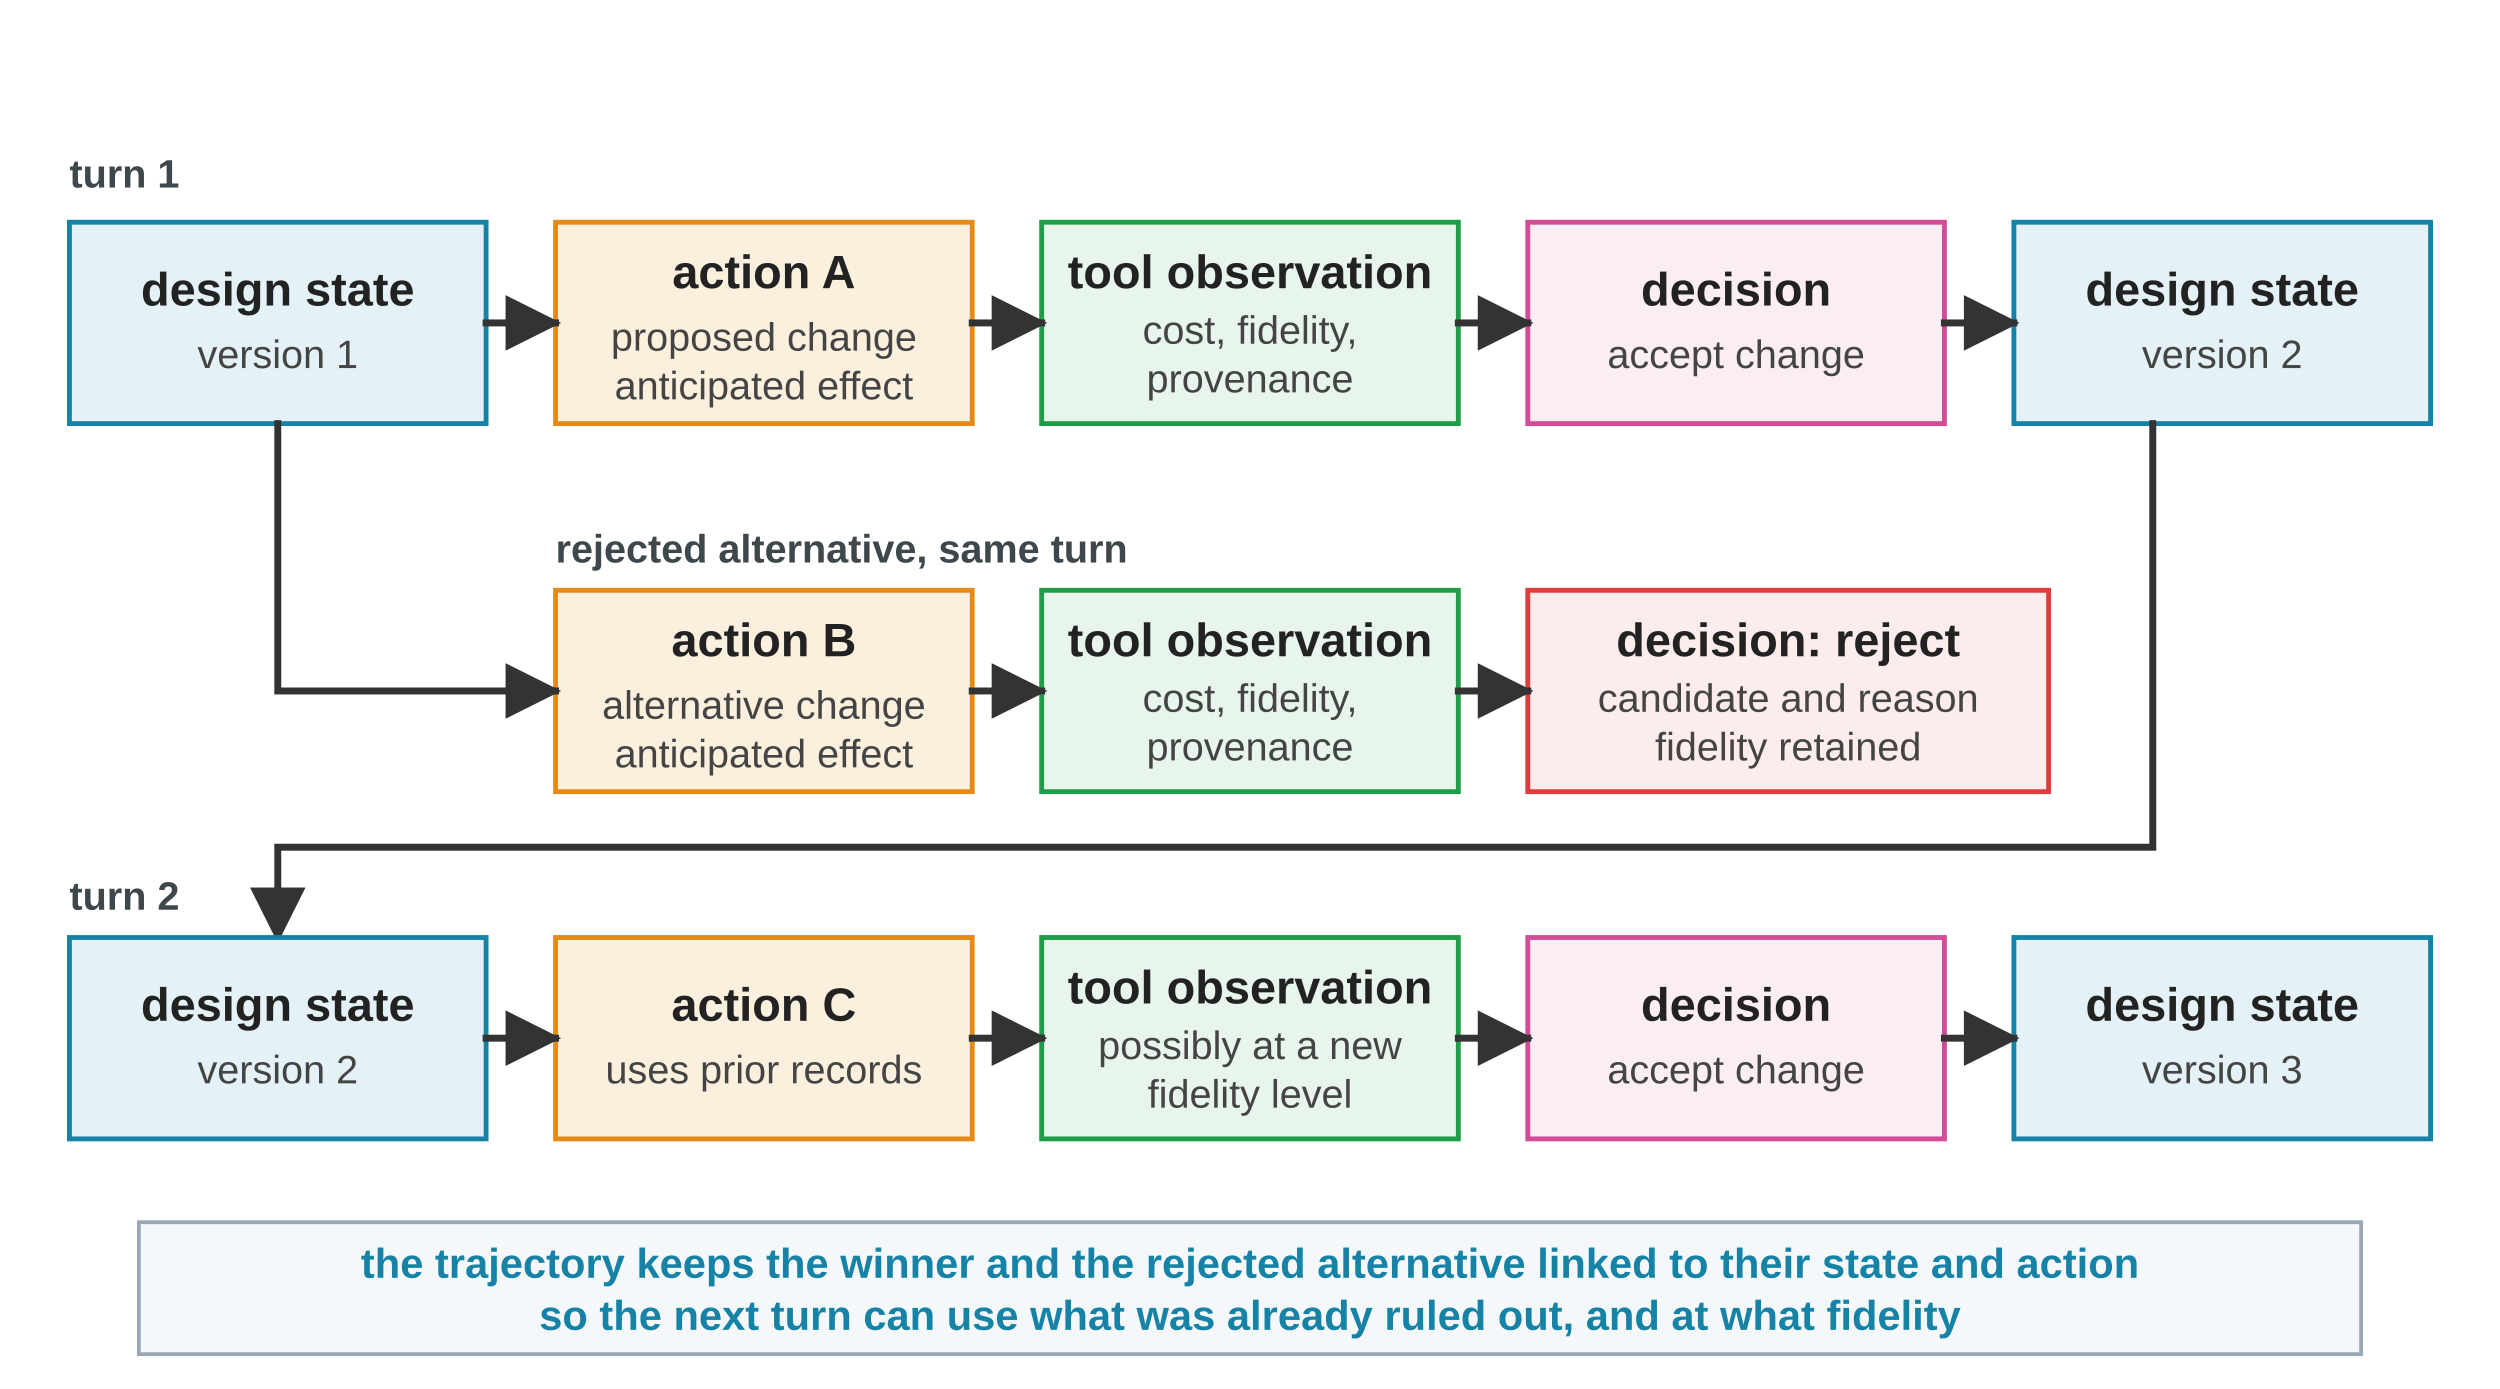
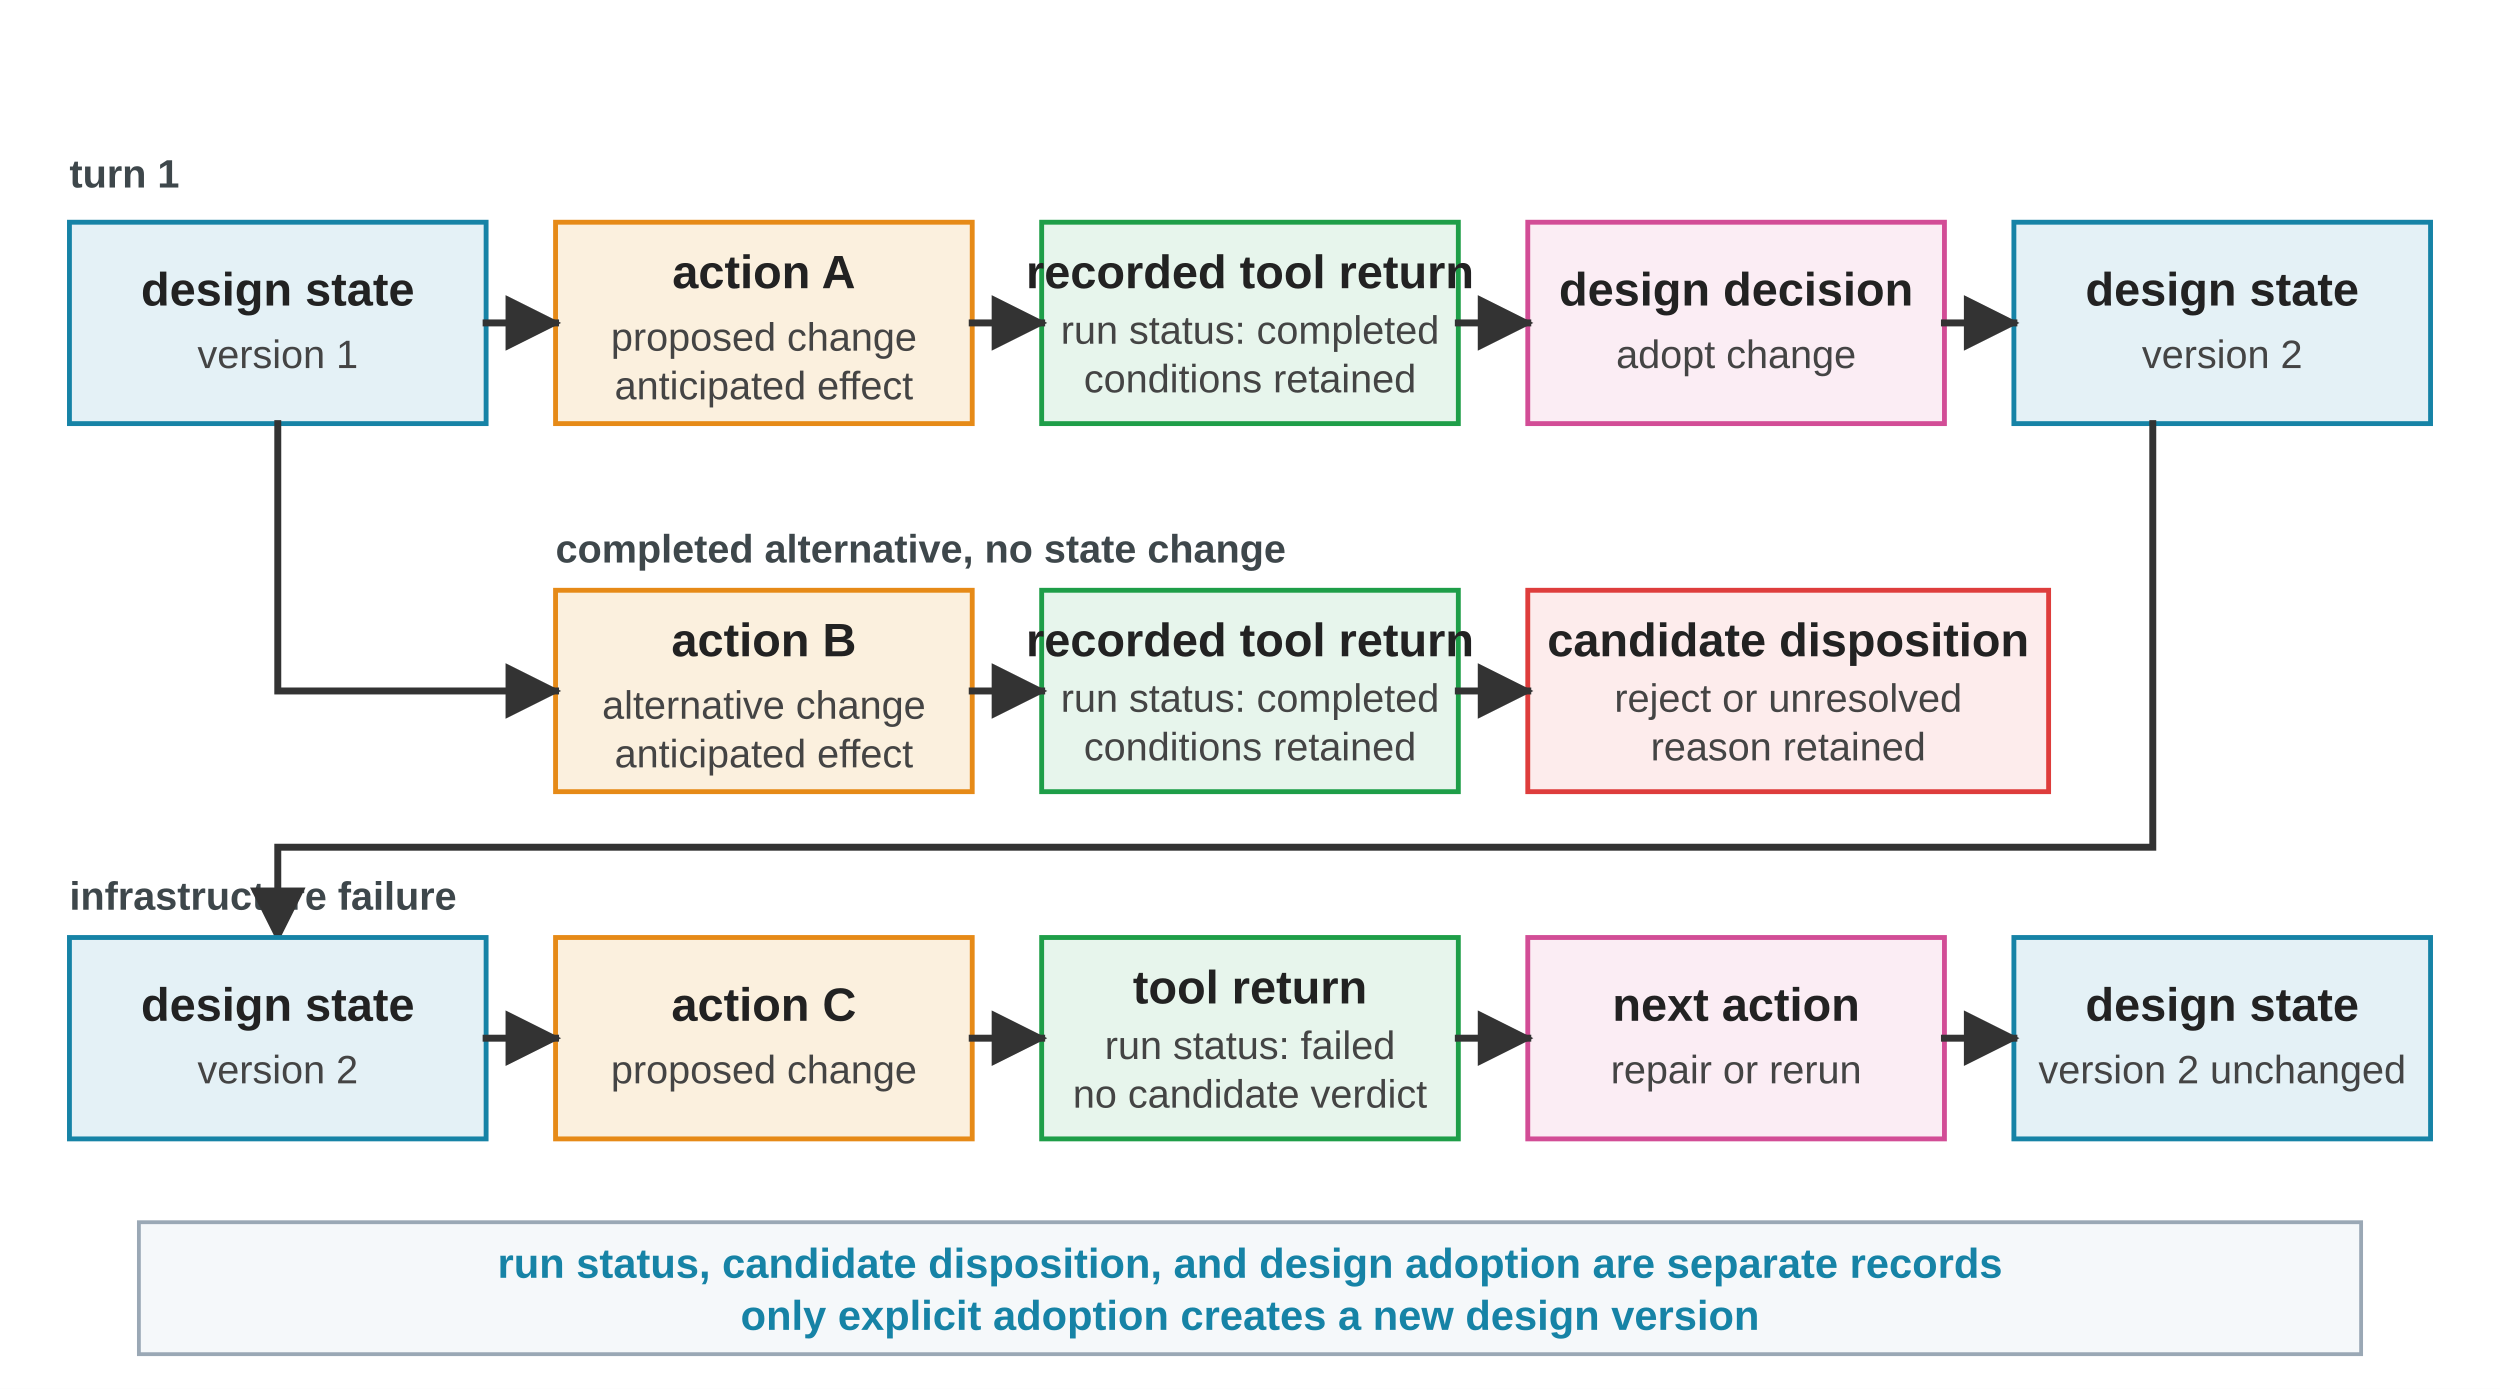
<svg xmlns="http://www.w3.org/2000/svg" viewBox="0 0 720 400" role="img">
  <defs>
    <marker id="arrow" viewBox="0 0 10 10" refX="9" refY="5" markerWidth="8" markerHeight="8" orient="auto">
      <path d="M 0 0 L 10 5 L 0 10 z" fill="#333333" />
    </marker>
    <marker id="arrow-blue" viewBox="0 0 10 10" refX="9" refY="5" markerWidth="8" markerHeight="8" orient="auto">
      <path d="M 0 0 L 10 5 L 0 10 z" fill="#1683A6" />
    </marker>
    <style>
      .font { font-family: Arial, Helvetica, sans-serif; }
      .label { font-size: 13.5px; font-weight: 700; fill: #222222; }
      .small { font-size: 11.4px; fill: #444444; }
      .tag { font-size: 11.4px; font-weight: 700; fill: #3E474B; }
      .note { font-size: 12px; font-weight: 700; fill: #1683A6; }
      .state { fill: #E4F1F6; stroke: #1683A6; stroke-width: 1.4; }
      .action { fill: #FBF0DE; stroke: #E68A17; stroke-width: 1.4; }
      .obs { fill: #E7F5EC; stroke: #1E9E48; stroke-width: 1.4; }
      .dec { fill: #FBEDF4; stroke: #D24D96; stroke-width: 1.4; }
      .rej { fill: #FDECEC; stroke: #DE3D3C; stroke-width: 1.4; }
      .bar { fill: #F5F8FA; stroke: #9AA8B5; stroke-width: 1.1; }
      .arrow { stroke: #333333; stroke-width: 2; fill: none; stroke-linecap: square; }
      .keep { stroke: #1683A6; stroke-width: 1.8; fill: none; stroke-dasharray: 5 4; stroke-linecap: square; }
    </style>
  </defs>
  <rect width="720" height="400" fill="#FFFFFF" />
  <g class="font">
    <text class="tag" x="20" y="54">turn 1</text>
    <rect class="state" x="20" y="64" width="120" height="58" />
    <text class="label" x="80" y="88" text-anchor="middle">design state</text>
    <text class="small" x="80" y="106" text-anchor="middle">version 1</text>
    <rect class="action" x="160" y="64" width="120" height="58" />
    <text class="label" x="220" y="83" text-anchor="middle">action A</text>
    <text class="small" x="220" y="101" text-anchor="middle">proposed change</text>
    <text class="small" x="220" y="115" text-anchor="middle">anticipated effect</text>
    <rect class="obs" x="300" y="64" width="120" height="58" />
-     <text class="label" x="360" y="83" text-anchor="middle">tool observation</text>
-     <text class="small" x="360" y="99" text-anchor="middle">cost, fidelity,</text>
-     <text class="small" x="360" y="113" text-anchor="middle">provenance</text>
+     <text class="label" x="360" y="83" text-anchor="middle">recorded tool return</text>
+     <text class="small" x="360" y="99" text-anchor="middle">run status: completed</text>
+     <text class="small" x="360" y="113" text-anchor="middle">conditions retained</text>
    <rect class="dec" x="440" y="64" width="120" height="58" />
-     <text class="label" x="500" y="88" text-anchor="middle">decision</text>
-     <text class="small" x="500" y="106" text-anchor="middle">accept change</text>
+     <text class="label" x="500" y="88" text-anchor="middle">design decision</text>
+     <text class="small" x="500" y="106" text-anchor="middle">adopt change</text>
    <rect class="state" x="580" y="64" width="120" height="58" />
    <text class="label" x="640" y="88" text-anchor="middle">design state</text>
    <text class="small" x="640" y="106" text-anchor="middle">version 2</text>
    <line class="arrow" x1="140" y1="93" x2="160" y2="93" marker-end="url(#arrow)" />
    <line class="arrow" x1="280" y1="93" x2="300" y2="93" marker-end="url(#arrow)" />
    <line class="arrow" x1="420" y1="93" x2="440" y2="93" marker-end="url(#arrow)" />
    <line class="arrow" x1="560" y1="93" x2="580" y2="93" marker-end="url(#arrow)" />
-     <text class="tag" x="160" y="162">rejected alternative, same turn</text>
+     <text class="tag" x="160" y="162">completed alternative, no state change</text>
    <rect class="action" x="160" y="170" width="120" height="58" />
    <text class="label" x="220" y="189" text-anchor="middle">action B</text>
    <text class="small" x="220" y="207" text-anchor="middle">alternative change</text>
    <text class="small" x="220" y="221" text-anchor="middle">anticipated effect</text>
    <rect class="obs" x="300" y="170" width="120" height="58" />
-     <text class="label" x="360" y="189" text-anchor="middle">tool observation</text>
-     <text class="small" x="360" y="205" text-anchor="middle">cost, fidelity,</text>
-     <text class="small" x="360" y="219" text-anchor="middle">provenance</text>
+     <text class="label" x="360" y="189" text-anchor="middle">recorded tool return</text>
+     <text class="small" x="360" y="205" text-anchor="middle">run status: completed</text>
+     <text class="small" x="360" y="219" text-anchor="middle">conditions retained</text>
    <rect class="rej" x="440" y="170" width="150" height="58" />
-     <text class="label" x="515" y="189" text-anchor="middle">decision: reject</text>
-     <text class="small" x="515" y="205" text-anchor="middle">candidate and reason</text>
-     <text class="small" x="515" y="219" text-anchor="middle">fidelity retained</text>
+     <text class="label" x="515" y="189" text-anchor="middle">candidate disposition</text>
+     <text class="small" x="515" y="205" text-anchor="middle">reject or unresolved</text>
+     <text class="small" x="515" y="219" text-anchor="middle">reason retained</text>
    <path class="arrow" d="M 80 122 L 80 199 L 160 199" marker-end="url(#arrow)" />
    <line class="arrow" x1="280" y1="199" x2="300" y2="199" marker-end="url(#arrow)" />
    <line class="arrow" x1="420" y1="199" x2="440" y2="199" marker-end="url(#arrow)" />
-     <text class="tag" x="20" y="262">turn 2</text>
+     <text class="tag" x="20" y="262">infrastructure failure</text>
    <path class="arrow" d="M 620 122 L 620 244 L 80 244 L 80 270" marker-end="url(#arrow)" />
    <rect class="state" x="20" y="270" width="120" height="58" />
    <text class="label" x="80" y="294" text-anchor="middle">design state</text>
    <text class="small" x="80" y="312" text-anchor="middle">version 2</text>
    <rect class="action" x="160" y="270" width="120" height="58" />
    <text class="label" x="220" y="294" text-anchor="middle">action C</text>
-     <text class="small" x="220" y="312" text-anchor="middle">uses prior records</text>
+     <text class="small" x="220" y="312" text-anchor="middle">proposed change</text>
    <rect class="obs" x="300" y="270" width="120" height="58" />
-     <text class="label" x="360" y="289" text-anchor="middle">tool observation</text>
-     <text class="small" x="360" y="305" text-anchor="middle">possibly at a new</text>
-     <text class="small" x="360" y="319" text-anchor="middle">fidelity level</text>
+     <text class="label" x="360" y="289" text-anchor="middle">tool return</text>
+     <text class="small" x="360" y="305" text-anchor="middle">run status: failed</text>
+     <text class="small" x="360" y="319" text-anchor="middle">no candidate verdict</text>
    <rect class="dec" x="440" y="270" width="120" height="58" />
-     <text class="label" x="500" y="294" text-anchor="middle">decision</text>
-     <text class="small" x="500" y="312" text-anchor="middle">accept change</text>
+     <text class="label" x="500" y="294" text-anchor="middle">next action</text>
+     <text class="small" x="500" y="312" text-anchor="middle">repair or rerun</text>
    <rect class="state" x="580" y="270" width="120" height="58" />
    <text class="label" x="640" y="294" text-anchor="middle">design state</text>
-     <text class="small" x="640" y="312" text-anchor="middle">version 3</text>
+     <text class="small" x="640" y="312" text-anchor="middle">version 2 unchanged</text>
    <line class="arrow" x1="140" y1="299" x2="160" y2="299" marker-end="url(#arrow)" />
    <line class="arrow" x1="280" y1="299" x2="300" y2="299" marker-end="url(#arrow)" />
    <line class="arrow" x1="420" y1="299" x2="440" y2="299" marker-end="url(#arrow)" />
    <line class="arrow" x1="560" y1="299" x2="580" y2="299" marker-end="url(#arrow)" />
    <rect class="bar" x="40" y="352" width="640" height="38" />
-     <text class="note" x="360" y="368" text-anchor="middle">the trajectory keeps the winner and the rejected alternative linked to their state and action</text>
-     <text class="note" x="360" y="383" text-anchor="middle">so the next turn can use what was already ruled out, and at what fidelity</text>
+     <text class="note" x="360" y="368" text-anchor="middle">run status, candidate disposition, and design adoption are separate records</text>
+     <text class="note" x="360" y="383" text-anchor="middle">only explicit adoption creates a new design version</text>
  </g>
</svg>
